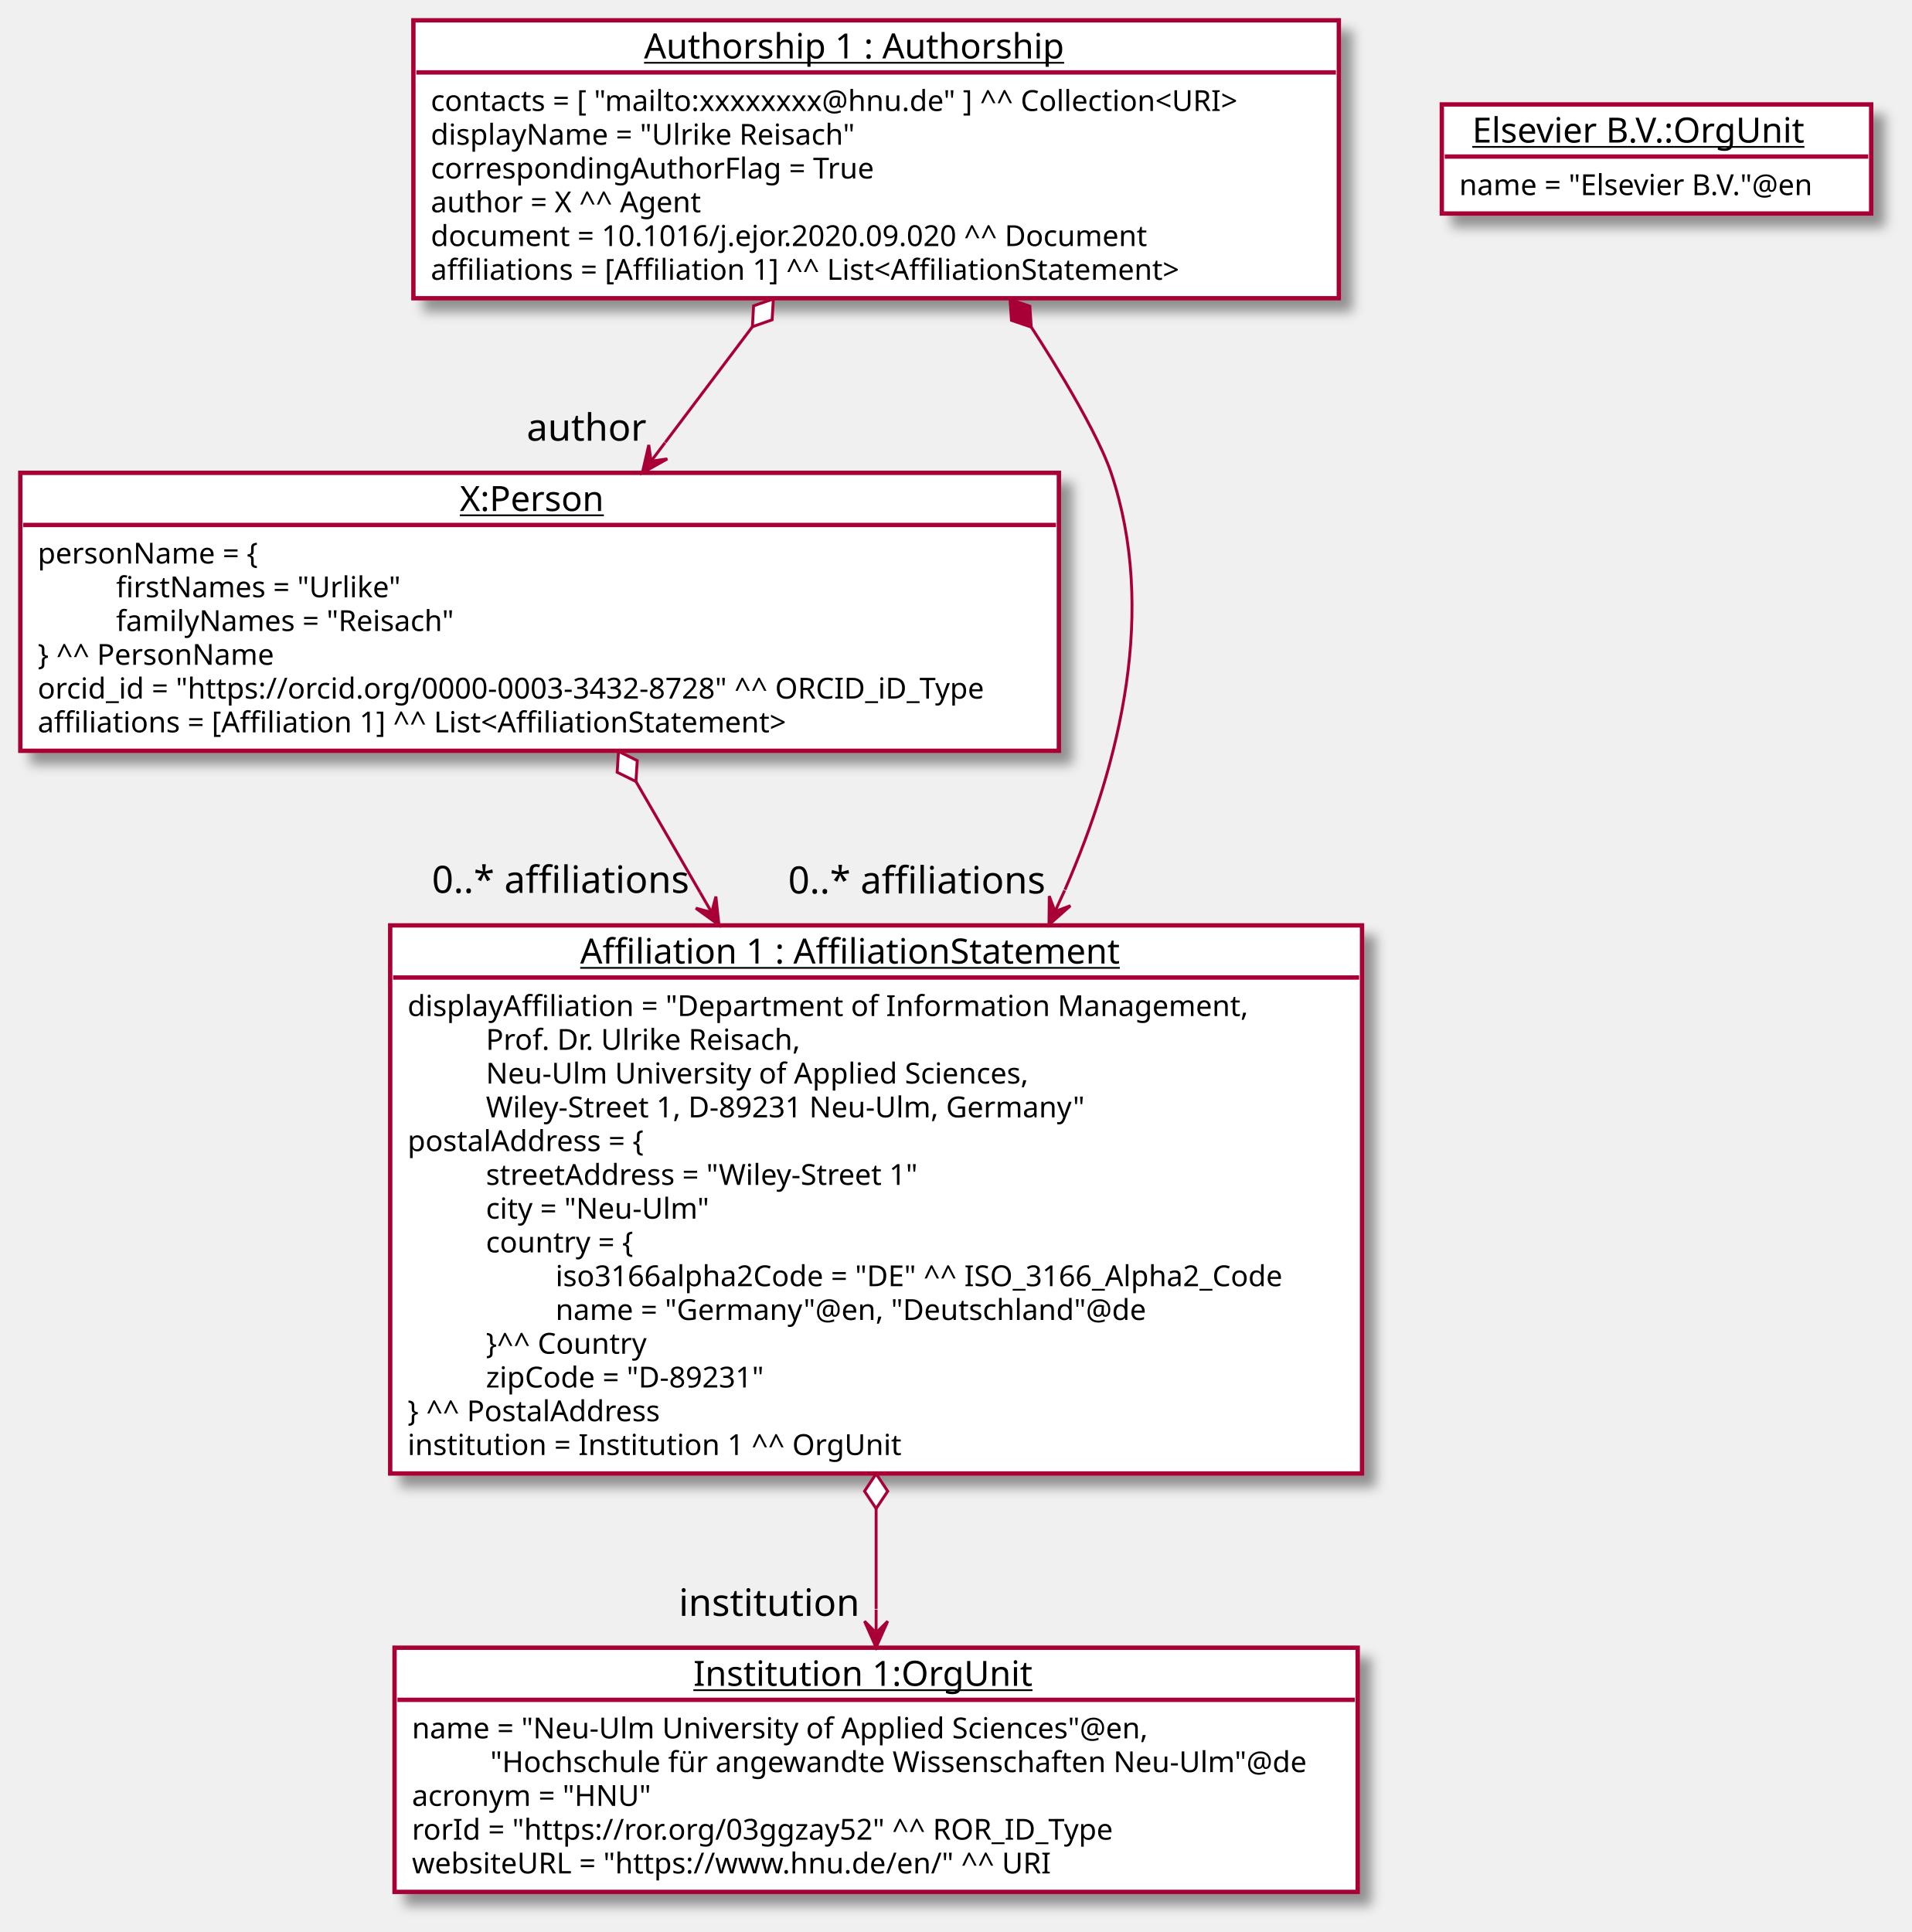
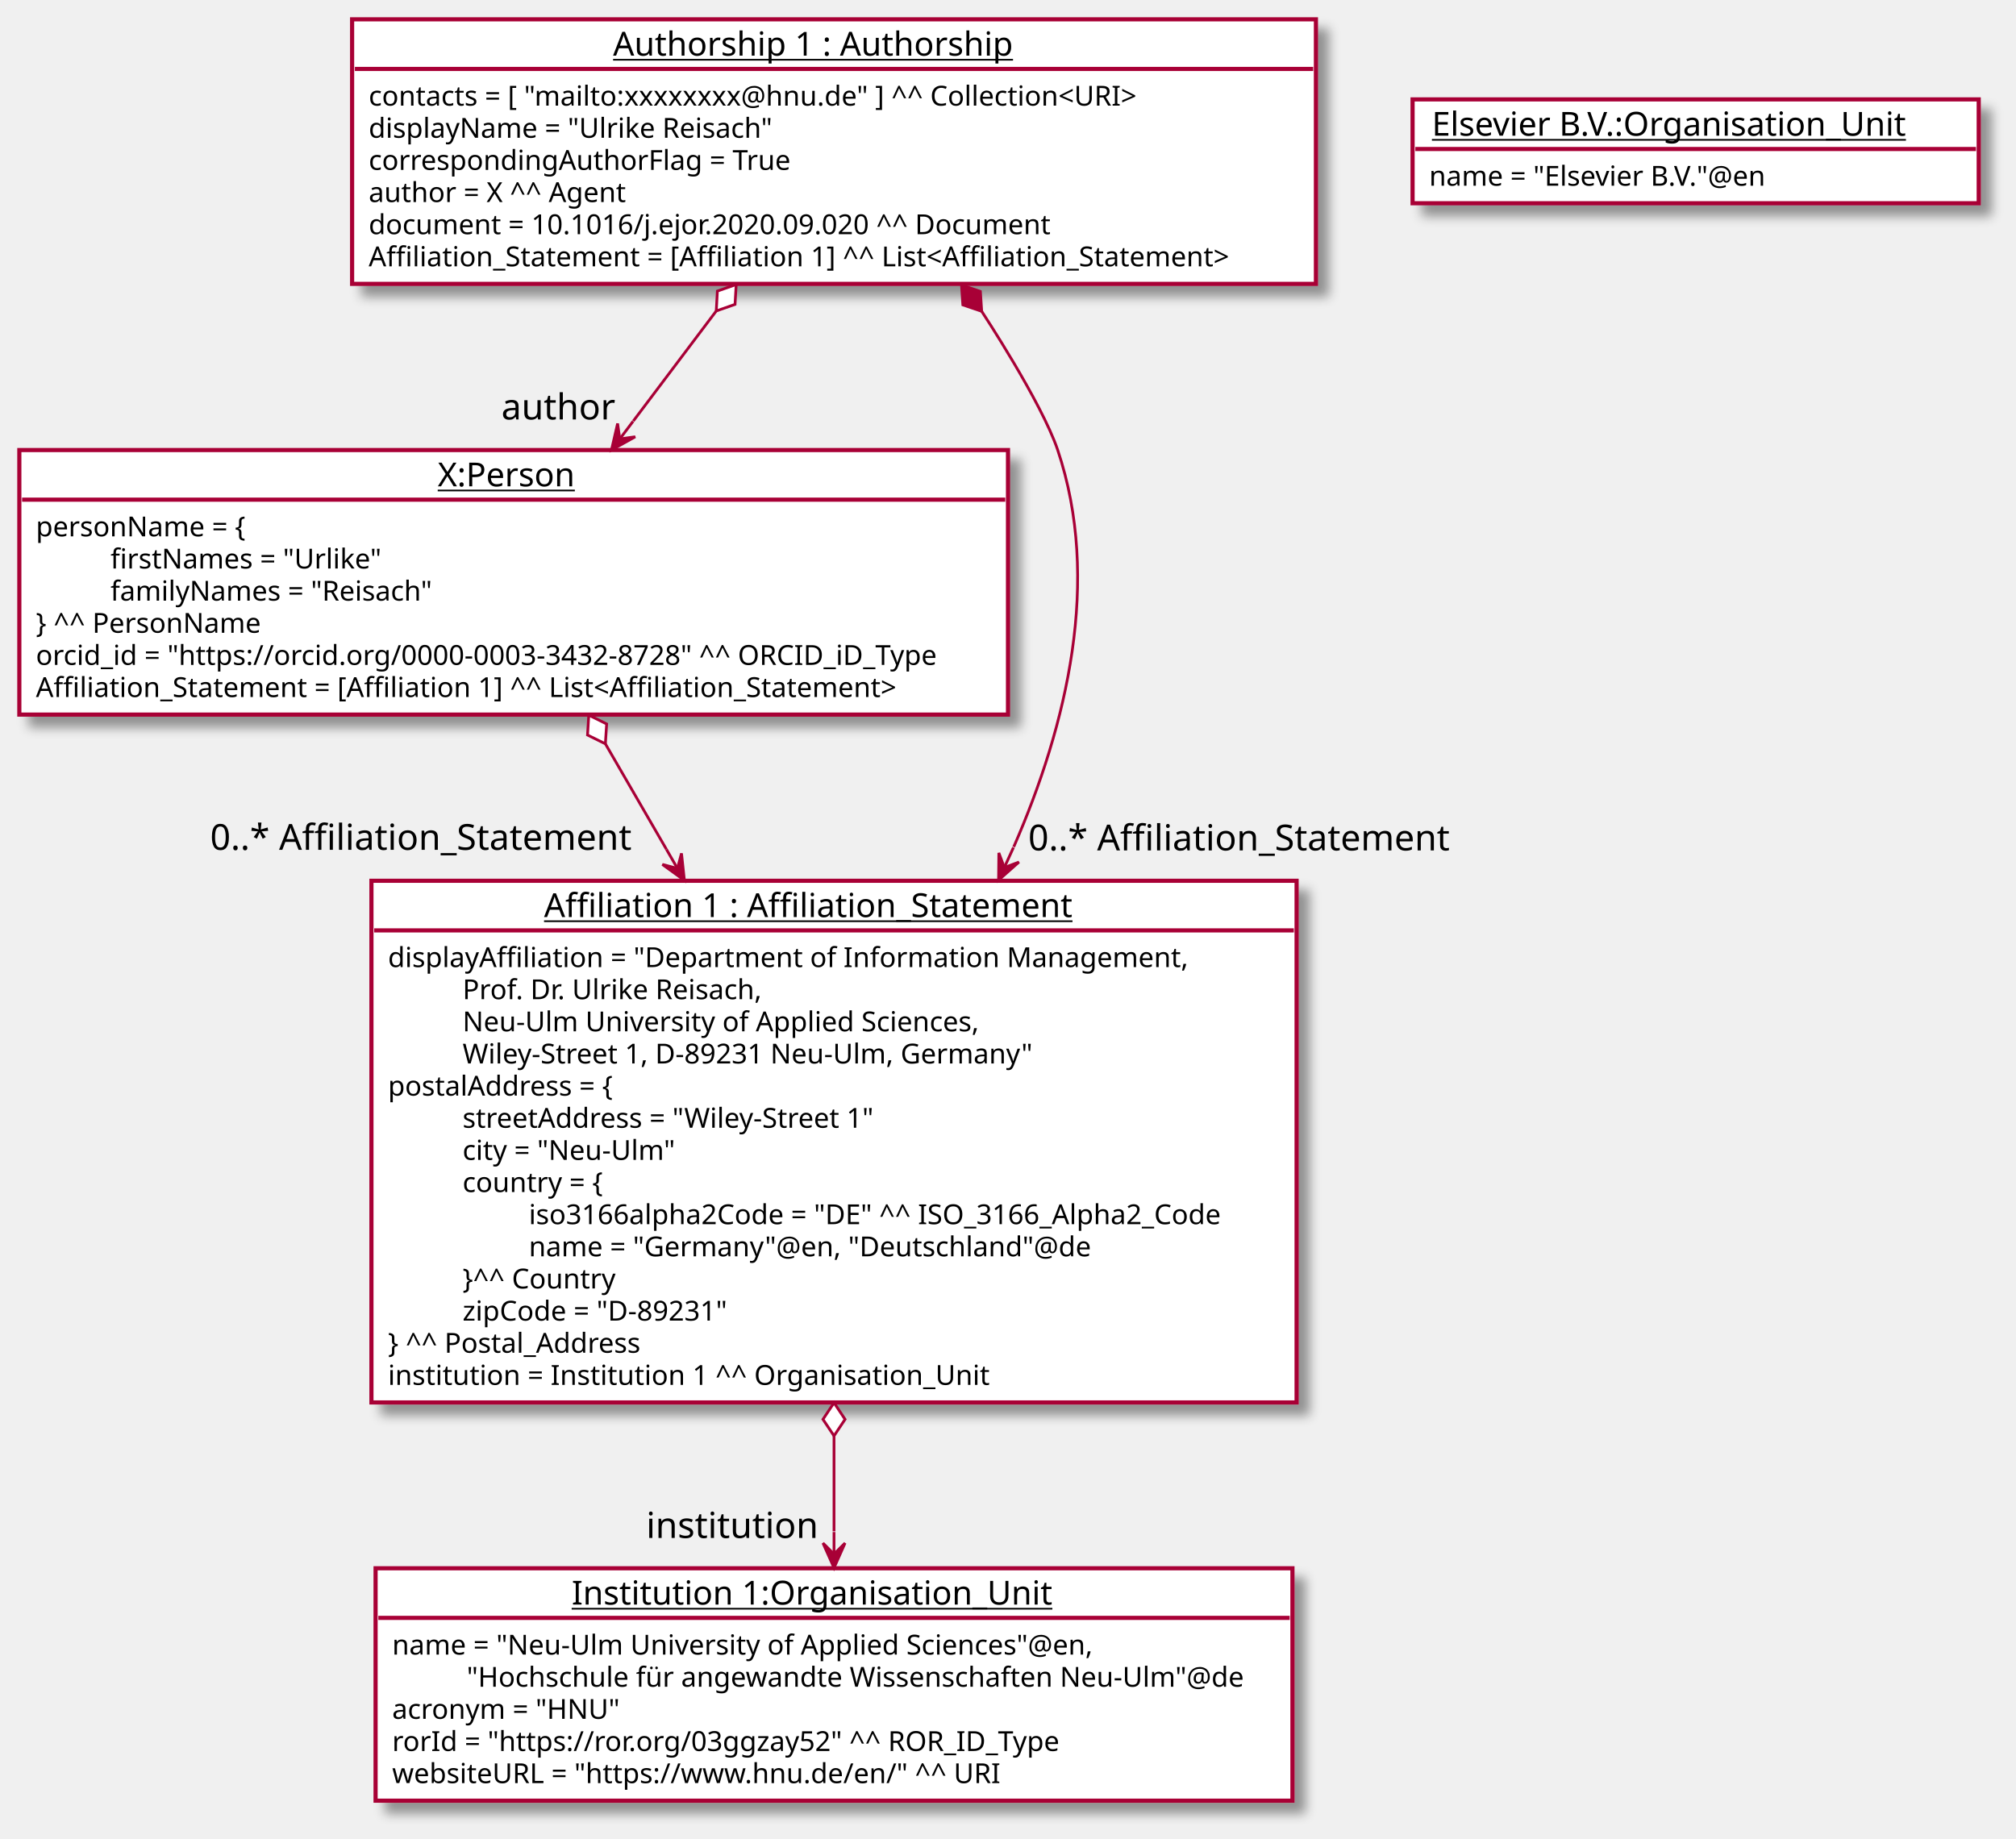
- <svg xmlns="http://www.w3.org/2000/svg" contentScriptType="application/ecmascript" contentStyleType="text/css" height="666px" preserveAspectRatio="none" style="width:659px;height:666px;background:#FFFFFF;" version="1.1" viewBox="0 0 659 666" width="659px" zoomAndPan="magnify">
+ <svg xmlns="http://www.w3.org/2000/svg" contentScriptType="application/ecmascript" contentStyleType="text/css" height="666px" preserveAspectRatio="none" style="width:730px;height:666px;background:#FFFFFF;" version="1.1" viewBox="0 0 730 666" width="730px" zoomAndPan="magnify">
  <defs>
-     <filter height="300%" id="fl6hp6ahni3uk" width="300%" x="-1" y="-1">
+     <filter height="300%" id="f1x768a3h6xm3h" width="300%" x="-1" y="-1">
      <feGaussianBlur result="blurOut" stdDeviation="2.0" />
      <feColorMatrix in="blurOut" result="blurOut2" type="matrix" values="0 0 0 0 0 0 0 0 0 0 0 0 0 0 0 0 0 0 .4 0" />
      <feOffset dx="4.0" dy="4.0" in="blurOut2" result="blurOut3" />
      <feBlend in="SourceGraphic" in2="blurOut3" mode="normal" />
    </filter>
  </defs>
  <g>
-     <rect fill="#FFFFFF" filter="url(#fl6hp6ahni3uk)" height="95.812" style="stroke:#A80036;stroke-width:1.5;" width="358" x="7" y="163" />
+     <rect fill="#FFFFFF" filter="url(#f1x768a3h6xm3h)" height="95.812" style="stroke:#A80036;stroke-width:1.5;" width="358" x="7" y="163" />
    <text fill="#000000" font-family="sans-serif" font-size="12" lengthAdjust="spacing" text-decoration="underline" textLength="55" x="158.5" y="176.139">X:Person</text>
    <line style="stroke:#A80036;stroke-width:1.5;" x1="8" x2="364" y1="180.969" y2="180.969" />
    <text fill="#000000" font-family="sans-serif" font-size="10" lengthAdjust="spacing" textLength="83" x="13" y="194.251">personName = {</text>
    <text fill="#000000" font-family="sans-serif" font-size="10" lengthAdjust="spacing" textLength="105" x="40" y="205.892">firstNames = "Urlike"</text>
    <text fill="#000000" font-family="sans-serif" font-size="10" lengthAdjust="spacing" textLength="126" x="40" y="217.532">familyNames = "Reisach"</text>
    <text fill="#000000" font-family="sans-serif" font-size="10" lengthAdjust="spacing" textLength="92" x="13" y="229.173">} ^^ PersonName</text>
    <text fill="#000000" font-family="sans-serif" font-size="10" lengthAdjust="spacing" textLength="346" x="13" y="240.814">orcid_id = "https://orcid.org/0000-0003-3432-8728" ^^ ORCID_iD_Type</text>
-     <text fill="#000000" font-family="sans-serif" font-size="10" lengthAdjust="spacing" textLength="278" x="13" y="252.454">affiliations = [Affiliation 1] ^^ List&lt;AffiliationStatement&gt;</text>
-     <rect fill="#FFFFFF" filter="url(#fl6hp6ahni3uk)" height="84.172" style="stroke:#A80036;stroke-width:1.5;" width="332" x="136" y="568" />
-     <text fill="#000000" font-family="sans-serif" font-size="12" lengthAdjust="spacing" text-decoration="underline" textLength="126" x="239" y="581.139">Institution 1:OrgUnit</text>
+     <text fill="#000000" font-family="sans-serif" font-size="10" lengthAdjust="spacing" textLength="337" x="13" y="252.454">Affiliation_Statement = [Affiliation 1] ^^ List&lt;Affiliation_Statement&gt;</text>
+     <rect fill="#FFFFFF" filter="url(#f1x768a3h6xm3h)" height="84.172" style="stroke:#A80036;stroke-width:1.5;" width="332" x="136" y="568" />
+     <text fill="#000000" font-family="sans-serif" font-size="12" lengthAdjust="spacing" text-decoration="underline" textLength="190" x="207" y="581.139">Institution 1:Organisation_Unit</text>
    <line style="stroke:#A80036;stroke-width:1.5;" x1="137" x2="467" y1="585.969" y2="585.969" />
    <text fill="#000000" font-family="sans-serif" font-size="10" lengthAdjust="spacing" textLength="270" x="142" y="599.251">name = "Neu-Ulm University of Applied Sciences"@en,</text>
    <text fill="#000000" font-family="sans-serif" font-size="10" lengthAdjust="spacing" textLength="293" x="169" y="610.892">"Hochschule für angewandte Wissenschaften Neu-Ulm"@de</text>
    <text fill="#000000" font-family="sans-serif" font-size="10" lengthAdjust="spacing" textLength="91" x="142" y="622.532">acronym = "HNU"</text>
    <text fill="#000000" font-family="sans-serif" font-size="10" lengthAdjust="spacing" textLength="258" x="142" y="634.173">rorId = "https://ror.org/03ggzay52" ^^ ROR_ID_Type</text>
    <text fill="#000000" font-family="sans-serif" font-size="10" lengthAdjust="spacing" textLength="234" x="142" y="645.813">websiteURL = "https://www.hnu.de/en/" ^^ URI</text>
-     <rect fill="#FFFFFF" filter="url(#fl6hp6ahni3uk)" height="37.609" style="stroke:#A80036;stroke-width:1.5;" width="148" x="497" y="36" />
-     <text fill="#000000" font-family="sans-serif" font-size="12" lengthAdjust="spacing" text-decoration="underline" textLength="127" x="507.5" y="49.139">Elsevier B.V.:OrgUnit</text>
-     <line style="stroke:#A80036;stroke-width:1.5;" x1="498" x2="644" y1="53.969" y2="53.969" />
-     <text fill="#000000" font-family="sans-serif" font-size="10" lengthAdjust="spacing" textLength="136" x="503" y="67.251">name = "Elsevier B.V."@en</text>
-     <rect fill="#FFFFFF" filter="url(#fl6hp6ahni3uk)" height="188.938" style="stroke:#A80036;stroke-width:1.5;" width="335" x="134.5" y="319" />
-     <text fill="#000000" font-family="sans-serif" font-size="12" lengthAdjust="spacing" text-decoration="underline" textLength="204" x="200" y="332.139">Affiliation 1 : AffiliationStatement</text>
+     <rect fill="#FFFFFF" filter="url(#f1x768a3h6xm3h)" height="37.609" style="stroke:#A80036;stroke-width:1.5;" width="205" x="511.5" y="36" />
+     <text fill="#000000" font-family="sans-serif" font-size="12" lengthAdjust="spacing" text-decoration="underline" textLength="191" x="518.5" y="49.139">Elsevier B.V.:Organisation_Unit</text>
+     <line style="stroke:#A80036;stroke-width:1.5;" x1="512.5" x2="715.5" y1="53.969" y2="53.969" />
+     <text fill="#000000" font-family="sans-serif" font-size="10" lengthAdjust="spacing" textLength="136" x="517.5" y="67.251">name = "Elsevier B.V."@en</text>
+     <rect fill="#FFFFFF" filter="url(#f1x768a3h6xm3h)" height="188.938" style="stroke:#A80036;stroke-width:1.5;" width="335" x="134.5" y="319" />
+     <text fill="#000000" font-family="sans-serif" font-size="12" lengthAdjust="spacing" text-decoration="underline" textLength="210" x="197" y="332.139">Affiliation 1 : Affiliation_Statement</text>
    <line style="stroke:#A80036;stroke-width:1.5;" x1="135.5" x2="468.5" y1="336.969" y2="336.969" />
    <text fill="#000000" font-family="sans-serif" font-size="10" lengthAdjust="spacing" textLength="301" x="140.5" y="350.251">displayAffiliation = "Department of Information Management,</text>
    <text fill="#000000" font-family="sans-serif" font-size="10" lengthAdjust="spacing" textLength="115" x="167.5" y="361.892">Prof. Dr. Ulrike Reisach,</text>
    <text fill="#000000" font-family="sans-serif" font-size="10" lengthAdjust="spacing" textLength="195" x="167.5" y="373.532">Neu-Ulm University of Applied Sciences,</text>
    <text fill="#000000" font-family="sans-serif" font-size="10" lengthAdjust="spacing" textLength="221" x="167.5" y="385.173">Wiley-Street 1, D-89231 Neu-Ulm, Germany"</text>
    <text fill="#000000" font-family="sans-serif" font-size="10" lengthAdjust="spacing" textLength="88" x="140.5" y="396.813">postalAddress = {</text>
    <text fill="#000000" font-family="sans-serif" font-size="10" lengthAdjust="spacing" textLength="161" x="167.5" y="408.454">streetAddress = "Wiley-Street 1"</text>
    <text fill="#000000" font-family="sans-serif" font-size="10" lengthAdjust="spacing" textLength="85" x="167.5" y="420.095">city = "Neu-Ulm"</text>
    <text fill="#000000" font-family="sans-serif" font-size="10" lengthAdjust="spacing" textLength="57" x="167.5" y="431.735">country = {</text>
    <text fill="#000000" font-family="sans-serif" font-size="10" lengthAdjust="spacing" textLength="272" x="191.5" y="443.376">iso3166alpha2Code = "DE" ^^ ISO_3166_Alpha2_Code</text>
    <text fill="#000000" font-family="sans-serif" font-size="10" lengthAdjust="spacing" textLength="220" x="191.5" y="455.017">name = "Germany"@en, "Deutschland"@de</text>
    <text fill="#000000" font-family="sans-serif" font-size="10" lengthAdjust="spacing" textLength="65" x="167.5" y="466.657">}^^ Country</text>
    <text fill="#000000" font-family="sans-serif" font-size="10" lengthAdjust="spacing" textLength="105" x="167.5" y="478.298">zipCode = "D-89231"</text>
-     <text fill="#000000" font-family="sans-serif" font-size="10" lengthAdjust="spacing" textLength="97" x="140.5" y="489.938">} ^^ PostalAddress</text>
-     <text fill="#000000" font-family="sans-serif" font-size="10" lengthAdjust="spacing" textLength="178" x="140.5" y="501.579">institution = Institution 1 ^^ OrgUnit</text>
-     <rect fill="#FFFFFF" filter="url(#fl6hp6ahni3uk)" height="95.812" style="stroke:#A80036;stroke-width:1.5;" width="319" x="142.5" y="7" />
+     <text fill="#000000" font-family="sans-serif" font-size="10" lengthAdjust="spacing" textLength="102" x="140.5" y="489.938">} ^^ Postal_Address</text>
+     <text fill="#000000" font-family="sans-serif" font-size="10" lengthAdjust="spacing" textLength="226" x="140.5" y="501.579">institution = Institution 1 ^^ Organisation_Unit</text>
+     <rect fill="#FFFFFF" filter="url(#f1x768a3h6xm3h)" height="95.812" style="stroke:#A80036;stroke-width:1.5;" width="349" x="127.5" y="7" />
    <text fill="#000000" font-family="sans-serif" font-size="12" lengthAdjust="spacing" text-decoration="underline" textLength="160" x="222" y="20.139">Authorship 1 : Authorship</text>
-     <line style="stroke:#A80036;stroke-width:1.5;" x1="143.5" x2="460.5" y1="24.969" y2="24.969" />
-     <text fill="#000000" font-family="sans-serif" font-size="10" lengthAdjust="spacing" textLength="307" x="148.5" y="38.251">contacts = [ "mailto:xxxxxxxx@hnu.de" ] ^^ Collection&lt;URI&gt;</text>
-     <text fill="#000000" font-family="sans-serif" font-size="10" lengthAdjust="spacing" textLength="154" x="148.5" y="49.892">displayName = "Ulrike Reisach"</text>
-     <text fill="#000000" font-family="sans-serif" font-size="10" lengthAdjust="spacing" textLength="156" x="148.5" y="61.532">correspondingAuthorFlag = True</text>
-     <text fill="#000000" font-family="sans-serif" font-size="10" lengthAdjust="spacing" textLength="103" x="148.5" y="73.173">author = X ^^ Agent</text>
-     <text fill="#000000" font-family="sans-serif" font-size="10" lengthAdjust="spacing" textLength="264" x="148.5" y="84.814">document = 10.1016/j.ejor.2020.09.020 ^^ Document</text>
-     <text fill="#000000" font-family="sans-serif" font-size="10" lengthAdjust="spacing" textLength="278" x="148.5" y="96.454">affiliations = [Affiliation 1] ^^ List&lt;AffiliationStatement&gt;</text>
+     <line style="stroke:#A80036;stroke-width:1.5;" x1="128.5" x2="475.5" y1="24.969" y2="24.969" />
+     <text fill="#000000" font-family="sans-serif" font-size="10" lengthAdjust="spacing" textLength="307" x="133.5" y="38.251">contacts = [ "mailto:xxxxxxxx@hnu.de" ] ^^ Collection&lt;URI&gt;</text>
+     <text fill="#000000" font-family="sans-serif" font-size="10" lengthAdjust="spacing" textLength="154" x="133.5" y="49.892">displayName = "Ulrike Reisach"</text>
+     <text fill="#000000" font-family="sans-serif" font-size="10" lengthAdjust="spacing" textLength="156" x="133.5" y="61.532">correspondingAuthorFlag = True</text>
+     <text fill="#000000" font-family="sans-serif" font-size="10" lengthAdjust="spacing" textLength="103" x="133.5" y="73.173">author = X ^^ Agent</text>
+     <text fill="#000000" font-family="sans-serif" font-size="10" lengthAdjust="spacing" textLength="264" x="133.5" y="84.814">document = 10.1016/j.ejor.2020.09.020 ^^ Document</text>
+     <text fill="#000000" font-family="sans-serif" font-size="10" lengthAdjust="spacing" textLength="337" x="133.5" y="96.454">Affiliation_Statement = [Affiliation 1] ^^ List&lt;Affiliation_Statement&gt;</text>
    <path codeLine="60" d="M259.355,112.629 C259.355,112.629 238.9,139.77 229.31,152.5 " fill="none" id="Aut1-X" style="stroke:#A80036;stroke-width:1.0;" />
    <polygon fill="#A80036" points="221.42,162.98,230.027,158.193,224.426,158.985,223.635,153.383,221.42,162.98" style="stroke:#A80036;stroke-width:1.0;" />
    <line style="stroke:#A80036;stroke-width:1.0;" x1="224.426" x2="229.235" y1="158.985" y2="152.595" />
    <polygon fill="#FFFFFF" points="266.57,103.04,259.766,105.43,259.355,112.629,266.159,110.239,266.57,103.04" style="stroke:#A80036;stroke-width:1.0;" />
    <text fill="#000000" font-family="sans-serif" font-size="13" lengthAdjust="spacing" textLength="42" x="181.538" y="151.916">author</text>
    <path codeLine="63" d="M355.475,112.75 C355.475,112.75 377.15,145.58 383,163 C398.8,210.06 386.46,262.28 367.08,306.73 " fill="none" id="Aut1-Aff1" style="stroke:#A80036;stroke-width:1.0;" />
    <polygon fill="#A80036" points="361.59,318.75,368.966,312.224,363.666,314.202,361.689,308.902,361.59,318.75" style="stroke:#A80036;stroke-width:1.0;" />
    <line style="stroke:#A80036;stroke-width:1.0;" x1="363.666" x2="366.99" y1="314.202" y2="306.93" />
    <polygon fill="#A80036" points="348.17,103.23,348.649,110.425,355.475,112.75,354.996,105.555,348.17,103.23" style="stroke:#A80036;stroke-width:1.0;" />
-     <text fill="#000000" font-family="sans-serif" font-size="13" lengthAdjust="spacing" textLength="91" x="271.669" y="307.996">0..* affiliations</text>
+     <text fill="#000000" font-family="sans-serif" font-size="13" lengthAdjust="spacing" textLength="161" x="372.316" y="307.996">0..* Affiliation_Statement</text>
    <path codeLine="67" d="M302,520.05 C302,520.05 302,544.14 302,554.62 " fill="none" id="Aff1-Ins1" style="stroke:#A80036;stroke-width:1.0;" />
    <polygon fill="#A80036" points="302,567.87,306,558.87,302,562.87,298,558.87,302,567.87" style="stroke:#A80036;stroke-width:1.0;" />
    <line style="stroke:#A80036;stroke-width:1.0;" x1="302" x2="302" y1="562.87" y2="554.87" />
    <polygon fill="#FFFFFF" points="302,508.05,298,514.05,302,520.05,306,514.05,302,508.05" style="stroke:#A80036;stroke-width:1.0;" />
    <text fill="#000000" font-family="sans-serif" font-size="13" lengthAdjust="spacing" textLength="63" x="233.98" y="557.024">institution</text>
    <path codeLine="70" d="M219.21,269.396 C219.21,269.396 233.9,294.79 241.31,307.6 " fill="none" id="X-Aff1" style="stroke:#A80036;stroke-width:1.0;" />
    <polygon fill="#A80036" points="247.82,318.86,246.769,309.067,245.313,314.534,239.847,313.078,247.82,318.86" style="stroke:#A80036;stroke-width:1.0;" />
    <line style="stroke:#A80036;stroke-width:1.0;" x1="245.313" x2="241.315" y1="314.534" y2="307.61" />
    <polygon fill="#FFFFFF" points="213.2,259.01,212.743,266.207,219.21,269.396,219.667,262.2,213.2,259.01" style="stroke:#A80036;stroke-width:1.0;" />
-     <text fill="#000000" font-family="sans-serif" font-size="13" lengthAdjust="spacing" textLength="91" x="148.877" y="307.795">0..* affiliations</text>
+     <text fill="#000000" font-family="sans-serif" font-size="13" lengthAdjust="spacing" textLength="161" x="76.088" y="307.795">0..* Affiliation_Statement</text>
  </g>
</svg>
